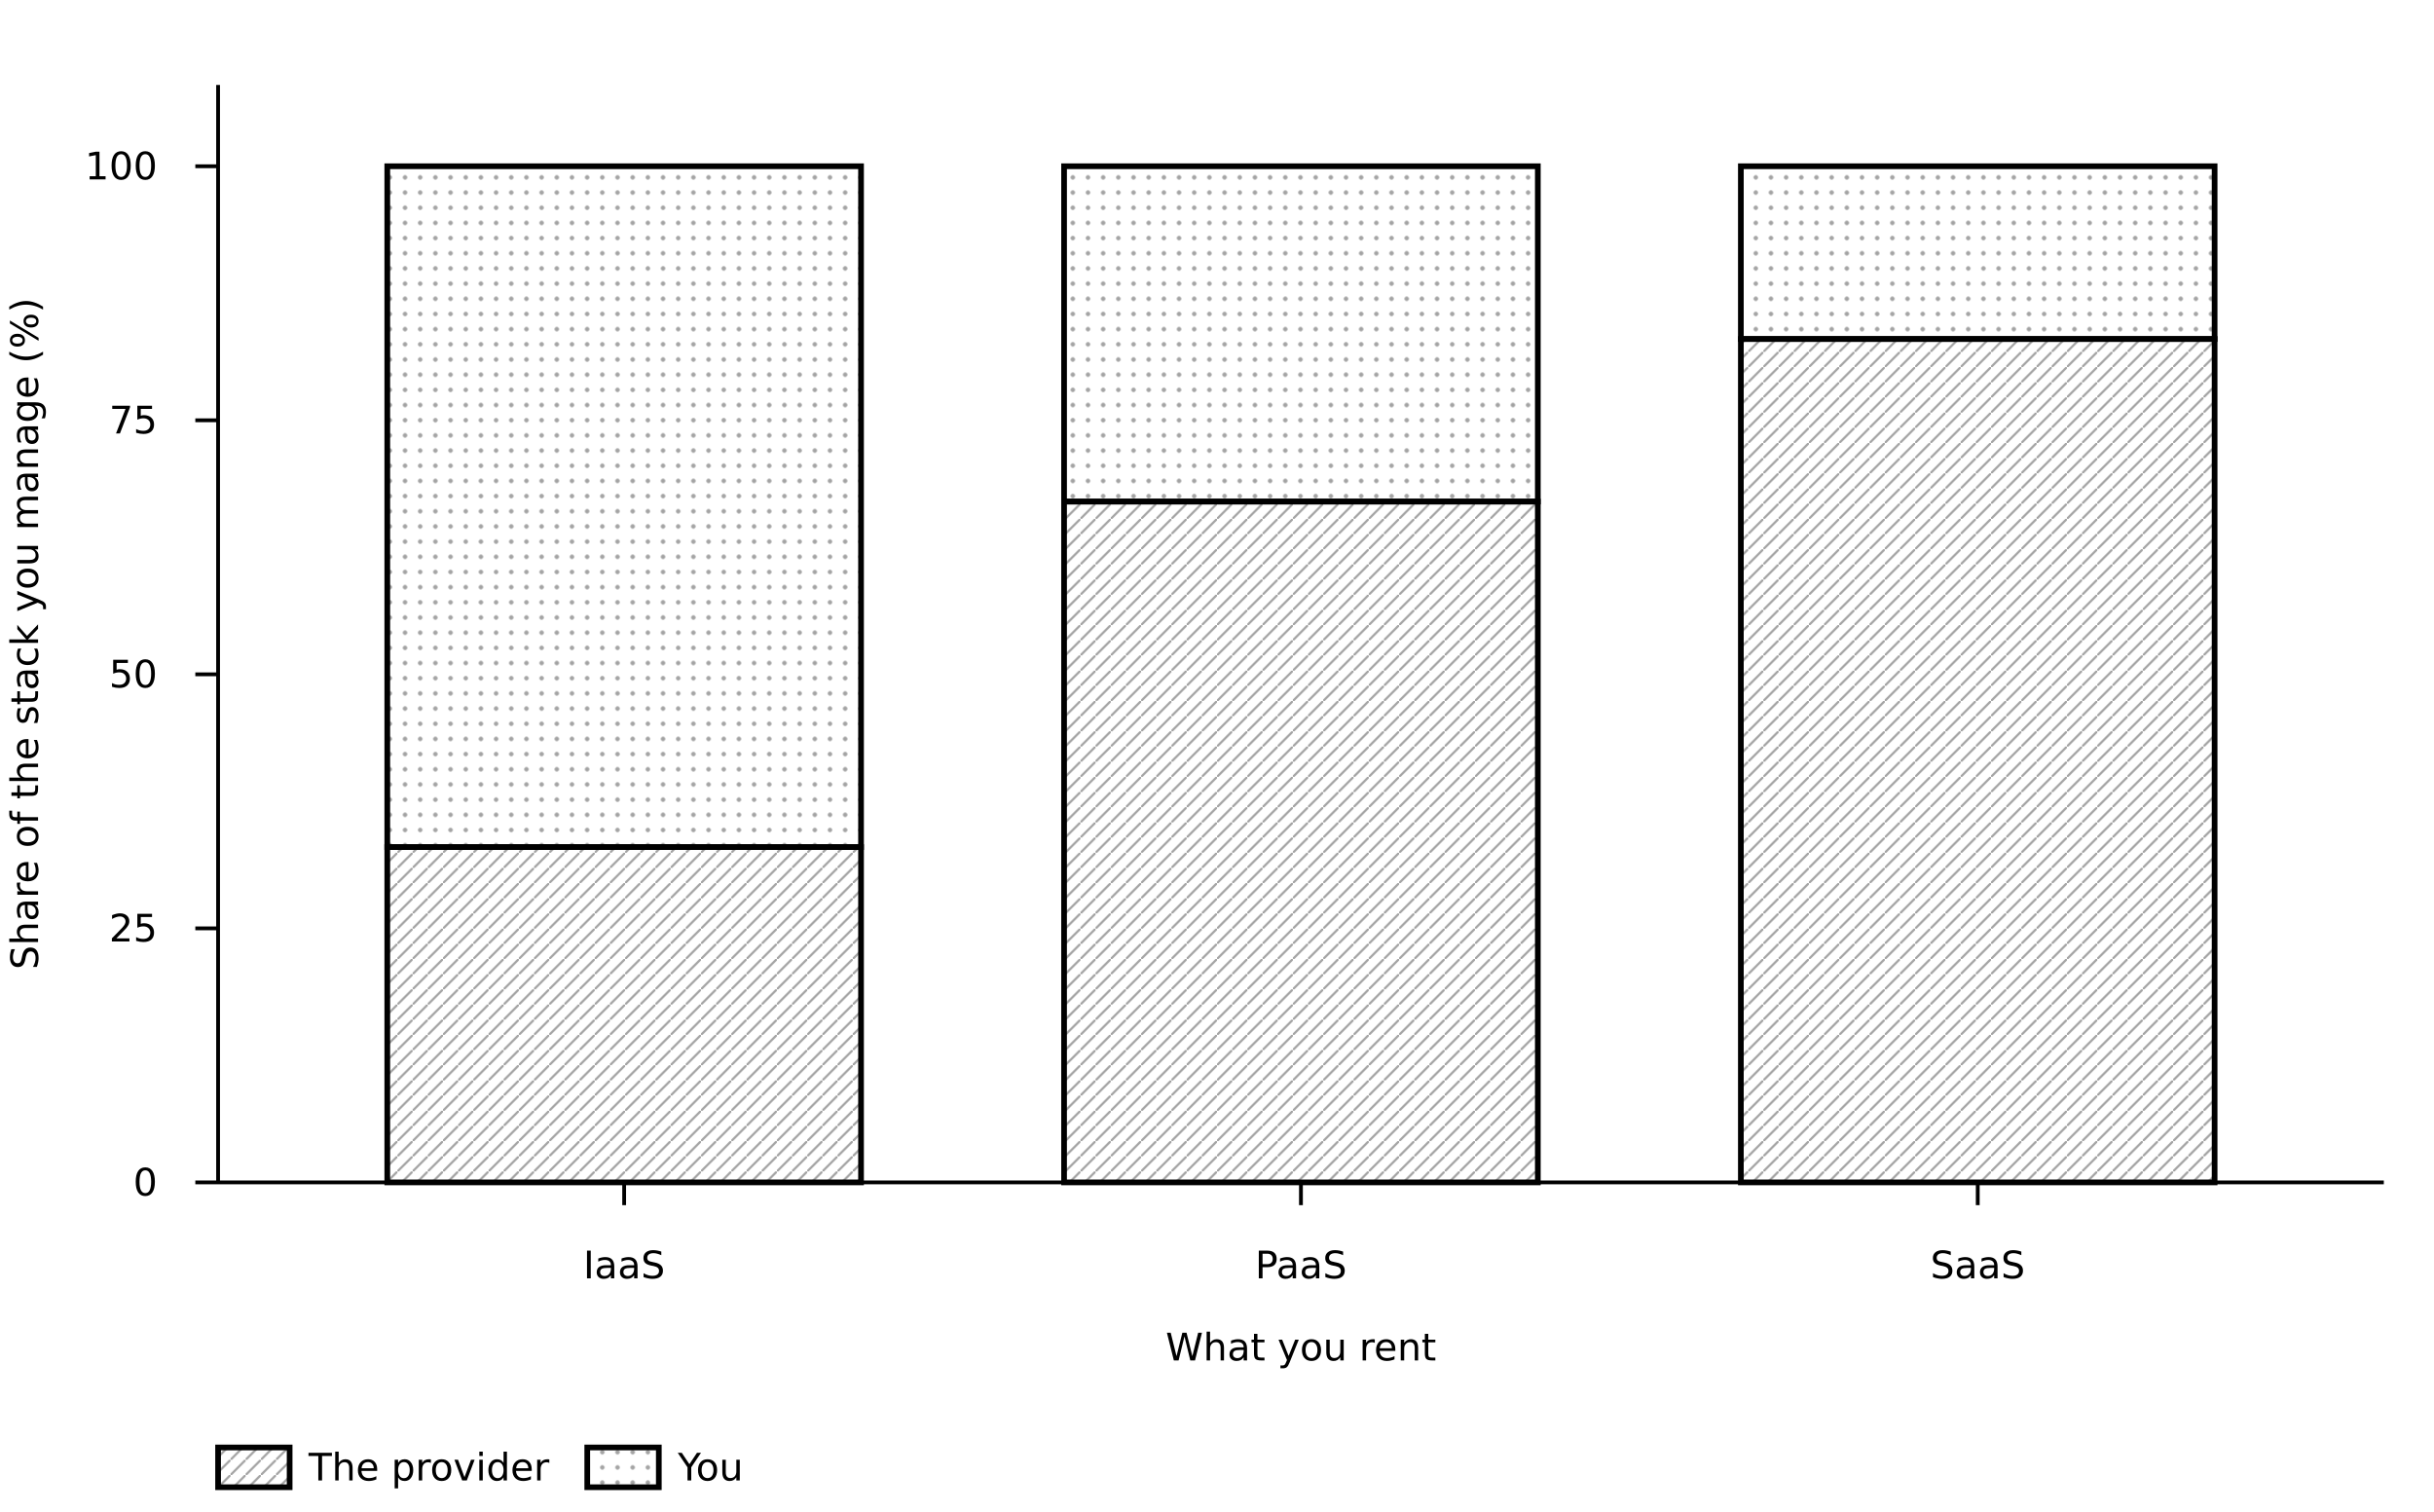
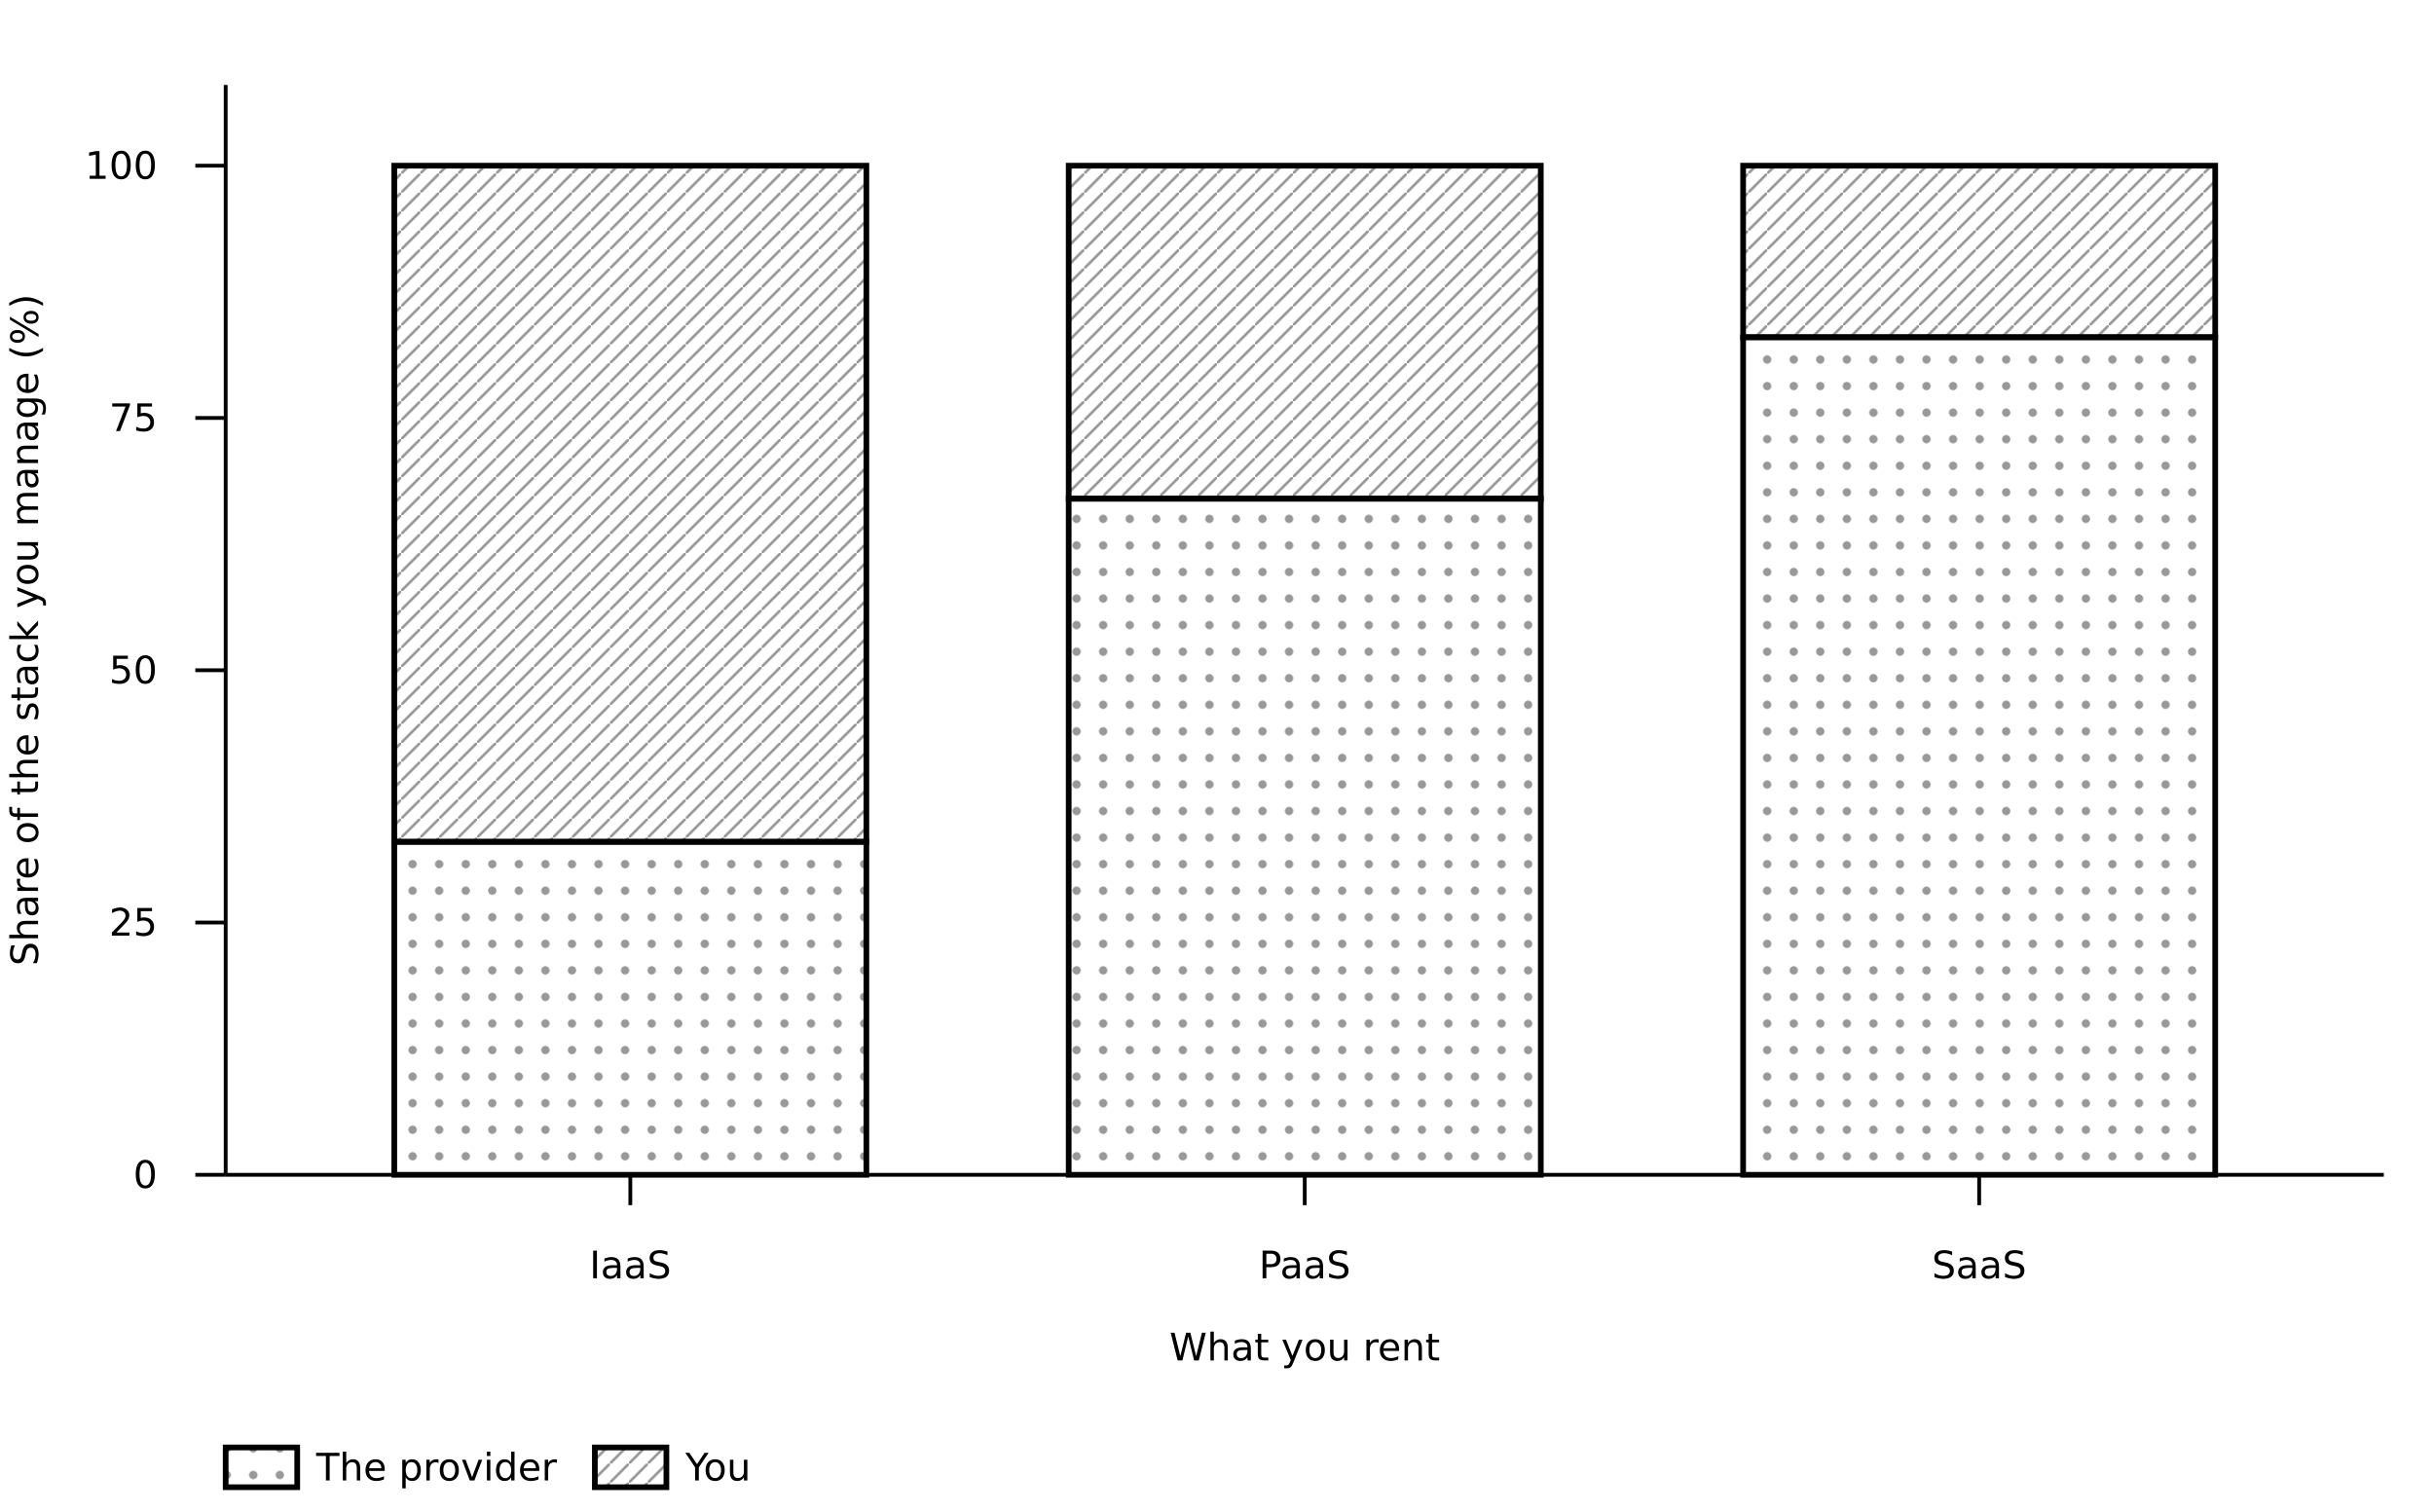
- <svg xmlns="http://www.w3.org/2000/svg" viewBox="-0.75 -0.75 641.5 398.3" role="img" aria-labelledby="dsf5206366dc-title dsf5206366dc-desc">
+ <svg xmlns="http://www.w3.org/2000/svg" viewBox="-0.75 -0.75 641.5 398.3" role="img" aria-labelledby="ds7933c6aebe-title ds7933c6aebe-desc">
  <defs>
-     <pattern id="dsf5206366dc-dots" width="4" height="4" patternUnits="userSpaceOnUse">
-       <circle cx="2" cy="2" r="0.6" fill="currentColor" fill-opacity="0.35" />
+     <pattern id="ds7933c6aebe-dots" width="7" height="7" patternUnits="userSpaceOnUse">
+       <circle cx="3" cy="3" r="1.1" fill="currentColor" fill-opacity="0.4" />
    </pattern>
-     <pattern id="dsf5206366dc-hatch" width="4" height="4" patternUnits="userSpaceOnUse">
-       <path d="M 0 4 L 4 0" stroke="currentColor" stroke-width="0.6" stroke-opacity="0.35" />
+     <pattern id="ds7933c6aebe-hatch" width="5" height="5" patternUnits="userSpaceOnUse">
+       <path d="M 0 5 L 5 0" stroke="currentColor" stroke-width="0.7" stroke-opacity="0.4" />
    </pattern>
  </defs>
-   <polygon points="101.321,222.5 226.183,222.5 226.183,310.878 101.321,310.878" fill="url(#dsf5206366dc-hatch)" stroke="currentColor" stroke-width="1.5" />
-   <polygon points="279.695,131.444 404.557,131.444 404.557,310.878 279.695,310.878" fill="url(#dsf5206366dc-hatch)" stroke="currentColor" stroke-width="1.5" />
-   <polygon points="458.069,88.594 582.931,88.594 582.931,310.878 458.069,310.878" fill="url(#dsf5206366dc-hatch)" stroke="currentColor" stroke-width="1.5" />
-   <polygon points="101.321,43.066 226.183,43.066 226.183,222.5 101.321,222.5" fill="url(#dsf5206366dc-dots)" stroke="currentColor" stroke-width="1.5" />
-   <polygon points="279.695,43.066 404.557,43.066 404.557,131.444 279.695,131.444" fill="url(#dsf5206366dc-dots)" stroke="currentColor" stroke-width="1.5" />
-   <polygon points="458.069,43.066 582.931,43.066 582.931,88.594 458.069,88.594" fill="url(#dsf5206366dc-dots)" stroke="currentColor" stroke-width="1.5" />
-   <path d="M 56.728 21.641 L 56.728 310.878" fill="none" stroke="currentColor" stroke-width="1" />
-   <path d="M 56.728 310.878 L 627.524 310.878" fill="none" stroke="currentColor" stroke-width="1" />
-   <path d="M 163.752 310.878 L 163.752 316.878" fill="none" stroke="currentColor" stroke-width="1" />
-   <path d="M 342.126 310.878 L 342.126 316.878" fill="none" stroke="currentColor" stroke-width="1" />
-   <path d="M 520.5 310.878 L 520.5 316.878" fill="none" stroke="currentColor" stroke-width="1" />
-   <path d="M 50.728 310.878 L 56.728 310.878" fill="none" stroke="currentColor" stroke-width="1" />
-   <path d="M 50.728 243.925 L 56.728 243.925" fill="none" stroke="currentColor" stroke-width="1" />
-   <path d="M 50.728 176.972 L 56.728 176.972" fill="none" stroke="currentColor" stroke-width="1" />
-   <path d="M 50.728 110.019 L 56.728 110.019" fill="none" stroke="currentColor" stroke-width="1" />
-   <path d="M 50.728 43.066 L 56.728 43.066" fill="none" stroke="currentColor" stroke-width="1" />
-   <text x="163.752" y="336.16" font-family="'DejaVu Sans', sans-serif" font-size="10" fill="currentColor" text-anchor="middle">IaaS</text>
-   <text x="342.126" y="336.16" font-family="'DejaVu Sans', sans-serif" font-size="10" fill="currentColor" text-anchor="middle">PaaS</text>
-   <text x="520.5" y="336.16" font-family="'DejaVu Sans', sans-serif" font-size="10" fill="currentColor" text-anchor="middle">SaaS</text>
-   <text x="40.728" y="314.34" font-family="'DejaVu Sans', sans-serif" font-size="10" fill="currentColor" text-anchor="end">0</text>
-   <text x="40.728" y="247.387" font-family="'DejaVu Sans', sans-serif" font-size="10" fill="currentColor" text-anchor="end">25</text>
-   <text x="40.728" y="180.434" font-family="'DejaVu Sans', sans-serif" font-size="10" fill="currentColor" text-anchor="end">50</text>
-   <text x="40.728" y="113.481" font-family="'DejaVu Sans', sans-serif" font-size="10" fill="currentColor" text-anchor="end">75</text>
-   <text x="40.728" y="46.528" font-family="'DejaVu Sans', sans-serif" font-size="10" fill="currentColor" text-anchor="end">100</text>
-   <text x="342.126" y="357.801" font-family="'DejaVu Sans', sans-serif" font-size="10" fill="currentColor" text-anchor="middle">What you rent</text>
-   <text x="9.282" y="166.259" font-family="'DejaVu Sans', sans-serif" font-size="10" fill="currentColor" text-anchor="middle" transform="rotate(-90 9.282 166.259)">Share of the stack you manage (%)</text>
-   <polygon points="56.728,380.741 75.585,380.741 75.585,391.218 56.728,391.218" fill="url(#dsf5206366dc-hatch)" stroke="currentColor" stroke-width="1.5" />
-   <text x="80.585" y="389.442" font-family="'DejaVu Sans', sans-serif" font-size="10" fill="currentColor">The provider</text>
-   <polygon points="154.028,380.741 172.886,380.741 172.886,391.218 154.028,391.218" fill="url(#dsf5206366dc-dots)" stroke="currentColor" stroke-width="1.5" />
-   <text x="177.886" y="389.442" font-family="'DejaVu Sans', sans-serif" font-size="10" fill="currentColor">You</text>
+   <polygon points="103.165,221.111 227.589,221.111 227.589,308.878 103.165,308.878" fill="url(#ds7933c6aebe-dots)" stroke="currentColor" stroke-width="1.5" />
+   <polygon points="280.914,130.684 405.338,130.684 405.338,308.878 280.914,308.878" fill="url(#ds7933c6aebe-dots)" stroke="currentColor" stroke-width="1.5" />
+   <polygon points="458.663,88.131 583.087,88.131 583.087,308.878 458.663,308.878" fill="url(#ds7933c6aebe-dots)" stroke="currentColor" stroke-width="1.5" />
+   <polygon points="103.165,42.917 227.589,42.917 227.589,221.111 103.165,221.111" fill="url(#ds7933c6aebe-hatch)" stroke="currentColor" stroke-width="1.5" />
+   <polygon points="280.914,42.917 405.338,42.917 405.338,130.684 280.914,130.684" fill="url(#ds7933c6aebe-hatch)" stroke="currentColor" stroke-width="1.5" />
+   <polygon points="458.663,42.917 583.087,42.917 583.087,88.131 458.663,88.131" fill="url(#ds7933c6aebe-hatch)" stroke="currentColor" stroke-width="1.5" />
+   <path d="M 58.728 21.641 L 58.728 308.878" fill="none" stroke="currentColor" stroke-width="1" />
+   <path d="M 58.728 308.878 L 627.524 308.878" fill="none" stroke="currentColor" stroke-width="1" />
+   <path d="M 165.377 308.878 L 165.377 316.878" fill="none" stroke="currentColor" stroke-width="1" />
+   <path d="M 343.126 308.878 L 343.126 316.878" fill="none" stroke="currentColor" stroke-width="1" />
+   <path d="M 520.875 308.878 L 520.875 316.878" fill="none" stroke="currentColor" stroke-width="1" />
+   <path d="M 50.728 308.878 L 58.728 308.878" fill="none" stroke="currentColor" stroke-width="1" />
+   <path d="M 50.728 242.388 L 58.728 242.388" fill="none" stroke="currentColor" stroke-width="1" />
+   <path d="M 50.728 175.898 L 58.728 175.898" fill="none" stroke="currentColor" stroke-width="1" />
+   <path d="M 50.728 109.408 L 58.728 109.408" fill="none" stroke="currentColor" stroke-width="1" />
+   <path d="M 50.728 42.917 L 58.728 42.917" fill="none" stroke="currentColor" stroke-width="1" />
+   <text x="165.377" y="336.16" font-family="'DejaVu Sans', sans-serif" font-size="10" fill="currentColor" text-anchor="middle">IaaS</text>
+   <text x="343.126" y="336.16" font-family="'DejaVu Sans', sans-serif" font-size="10" fill="currentColor" text-anchor="middle">PaaS</text>
+   <text x="520.875" y="336.16" font-family="'DejaVu Sans', sans-serif" font-size="10" fill="currentColor" text-anchor="middle">SaaS</text>
+   <text x="40.728" y="312.34" font-family="'DejaVu Sans', sans-serif" font-size="10" fill="currentColor" text-anchor="end">0</text>
+   <text x="40.728" y="245.85" font-family="'DejaVu Sans', sans-serif" font-size="10" fill="currentColor" text-anchor="end">25</text>
+   <text x="40.728" y="179.36" font-family="'DejaVu Sans', sans-serif" font-size="10" fill="currentColor" text-anchor="end">50</text>
+   <text x="40.728" y="112.87" font-family="'DejaVu Sans', sans-serif" font-size="10" fill="currentColor" text-anchor="end">75</text>
+   <text x="40.728" y="46.379" font-family="'DejaVu Sans', sans-serif" font-size="10" fill="currentColor" text-anchor="end">100</text>
+   <text x="343.126" y="357.801" font-family="'DejaVu Sans', sans-serif" font-size="10" fill="currentColor" text-anchor="middle">What you rent</text>
+   <text x="9.282" y="165.259" font-family="'DejaVu Sans', sans-serif" font-size="10" fill="currentColor" text-anchor="middle" transform="rotate(-90 9.282 165.259)">Share of the stack you manage (%)</text>
+   <polygon points="58.728,380.741 77.585,380.741 77.585,391.218 58.728,391.218" fill="url(#ds7933c6aebe-dots)" stroke="currentColor" stroke-width="1.5" />
+   <text x="82.585" y="389.442" font-family="'DejaVu Sans', sans-serif" font-size="10" fill="currentColor">The provider</text>
+   <polygon points="156.028,380.741 174.886,380.741 174.886,391.218 156.028,391.218" fill="url(#ds7933c6aebe-hatch)" stroke="currentColor" stroke-width="1.5" />
+   <text x="179.886" y="389.442" font-family="'DejaVu Sans', sans-serif" font-size="10" fill="currentColor">You</text>
</svg>
